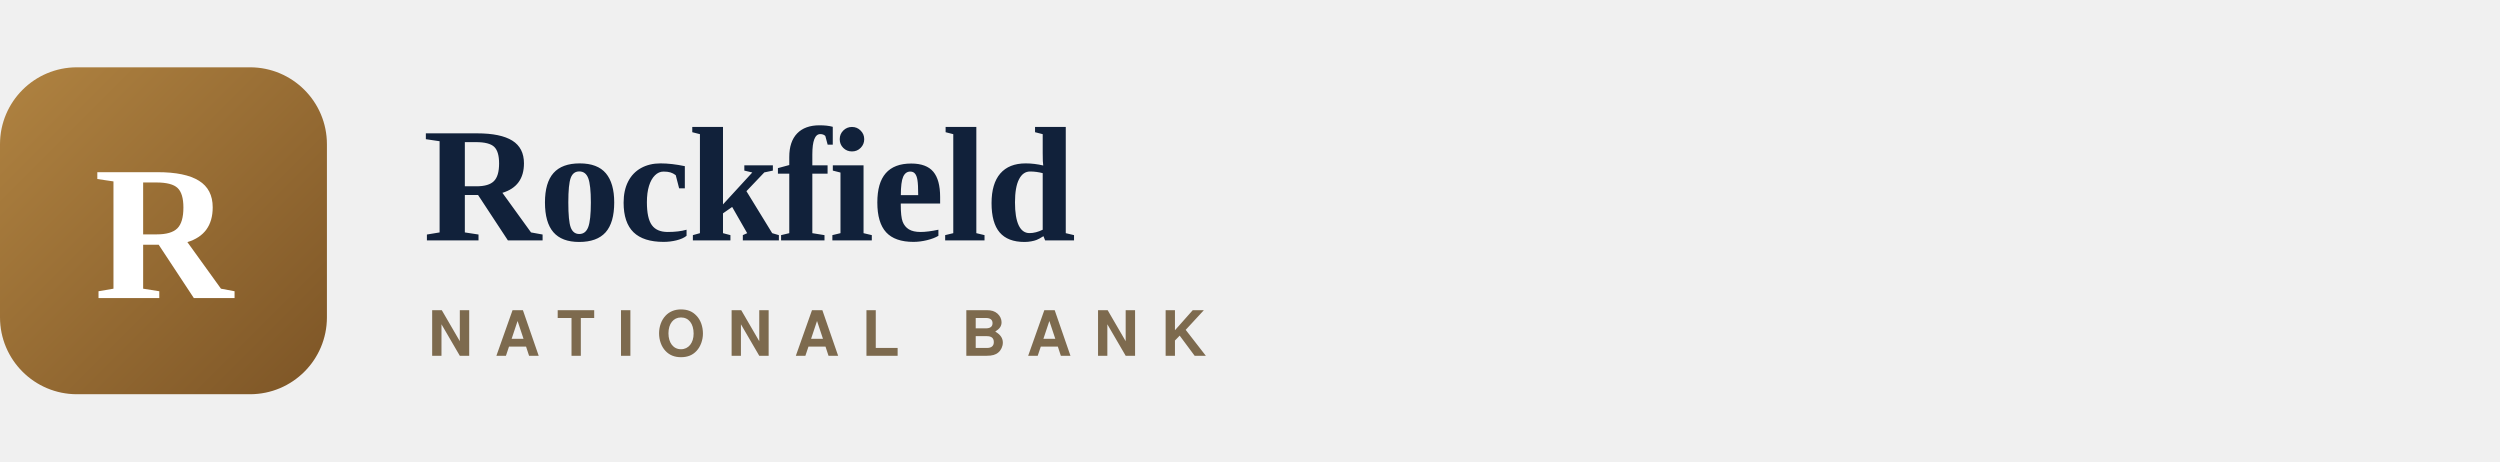
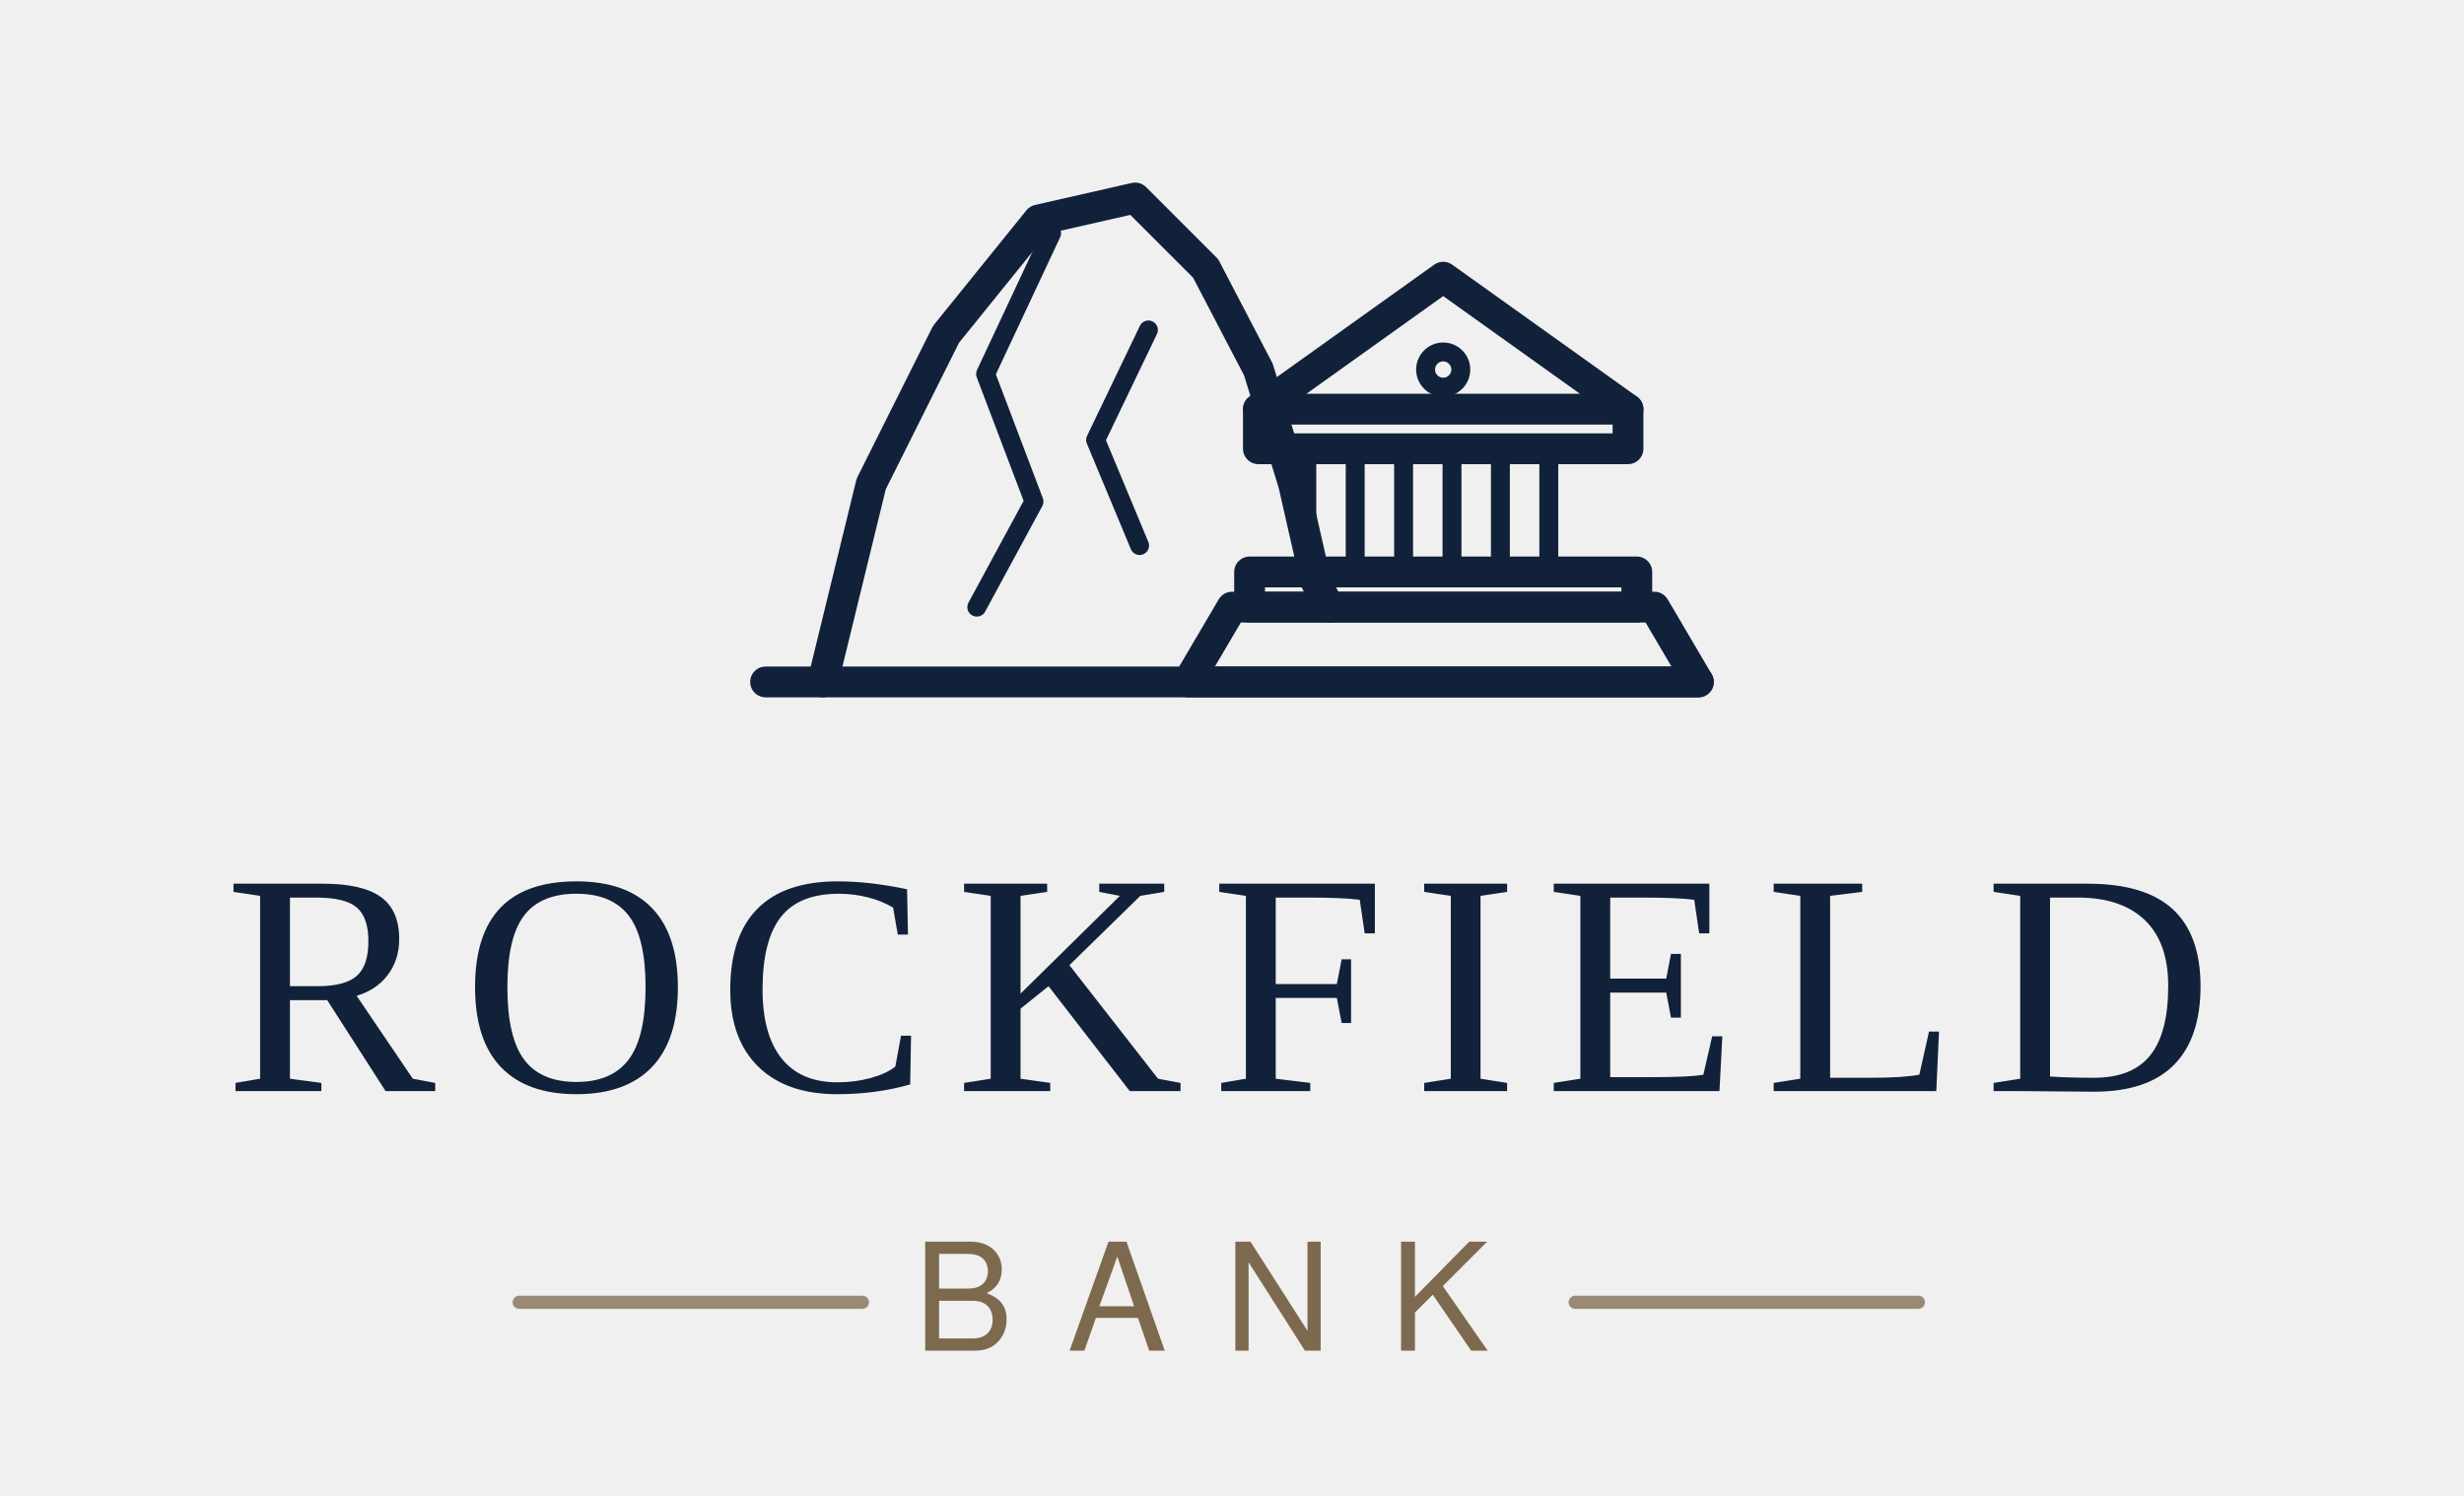
- <svg xmlns="http://www.w3.org/2000/svg" viewBox="0 0 520 96" width="520" height="96" role="img" aria-label="Rockfield National Bank">
-   <defs>
-     <linearGradient id="m" x1="0" y1="0" x2="1" y2="1">
-       <stop offset="0" stop-color="#b08341" />
-       <stop offset="1" stop-color="#7d5526" />
-     </linearGradient>
-   </defs>
-   <rect x="0" y="14" width="68" height="68" rx="16" fill="url(#m)" />
-   <text x="34" y="62" font-family="Georgia,'Times New Roman',serif" font-size="40" font-weight="700" fill="#fff" text-anchor="middle">R</text>
-   <text x="88" y="50" font-family="Georgia,'Times New Roman',serif" font-size="34" font-weight="600" fill="#11213a" letter-spacing="-0.5">Rockfield</text>
-   <text x="89" y="74" font-family="Helvetica,Arial,sans-serif" font-size="13" font-weight="600" fill="#7d6a4e" letter-spacing="4.6">NATIONAL BANK</text>
+ <svg xmlns="http://www.w3.org/2000/svg" viewBox="0 0 560 340" width="560" height="340" role="img" aria-label="Rockfield Bank">
+   <g transform="translate(160 14)" fill="none" stroke="#11213a" stroke-linecap="round" stroke-linejoin="round">
+     <g stroke-width="7">
+       <path d="M14 141 H226" />
+       <path d="M27 141 L38 96 L55 62 L76 36 L98 31 L114 47 L126 70 L134 96 L139 118 L142 124" />
+       <path d="M126 79 L168 49 L210 79" />
+       <path d="M126 79 H210 V88 H126 Z" />
+       <path d="M124 116 H212 V124 H124 Z" />
+       <path d="M120 124 H216 L226 141 H110 Z" />
+     </g>
+     <g stroke-width="4.3">
+       <path d="M79 39 L64 71 L75 100 L62 124" />
+       <path d="M101 61 L89 86 L99 110" />
+       <circle cx="168" cy="70" r="4" />
+       <path d="M137 88 V116" />
+       <path d="M148 88 V116" />
+       <path d="M159 88 V116" />
+       <path d="M170 88 V116" />
+       <path d="M181 88 V116" />
+       <path d="M192 88 V116" />
+     </g>
+   </g>
+   <text x="277" y="248" text-anchor="middle" fill="#11213a" font-family="Georgia, 'Liberation Serif', 'Times New Roman', serif" font-size="72" letter-spacing="6">ROCKFIELD</text>
+   <g stroke="#7d6a4e" stroke-width="3" stroke-linecap="round">
+     <path d="M118 296 H196" opacity=".75" />
+     <path d="M358 296 H436" opacity=".75" />
+   </g>
+   <text x="273" y="307" text-anchor="middle" fill="#7d6a4e" font-family="Helvetica, 'Liberation Sans', Arial, sans-serif" font-size="34" letter-spacing="13">BANK</text>
</svg>
